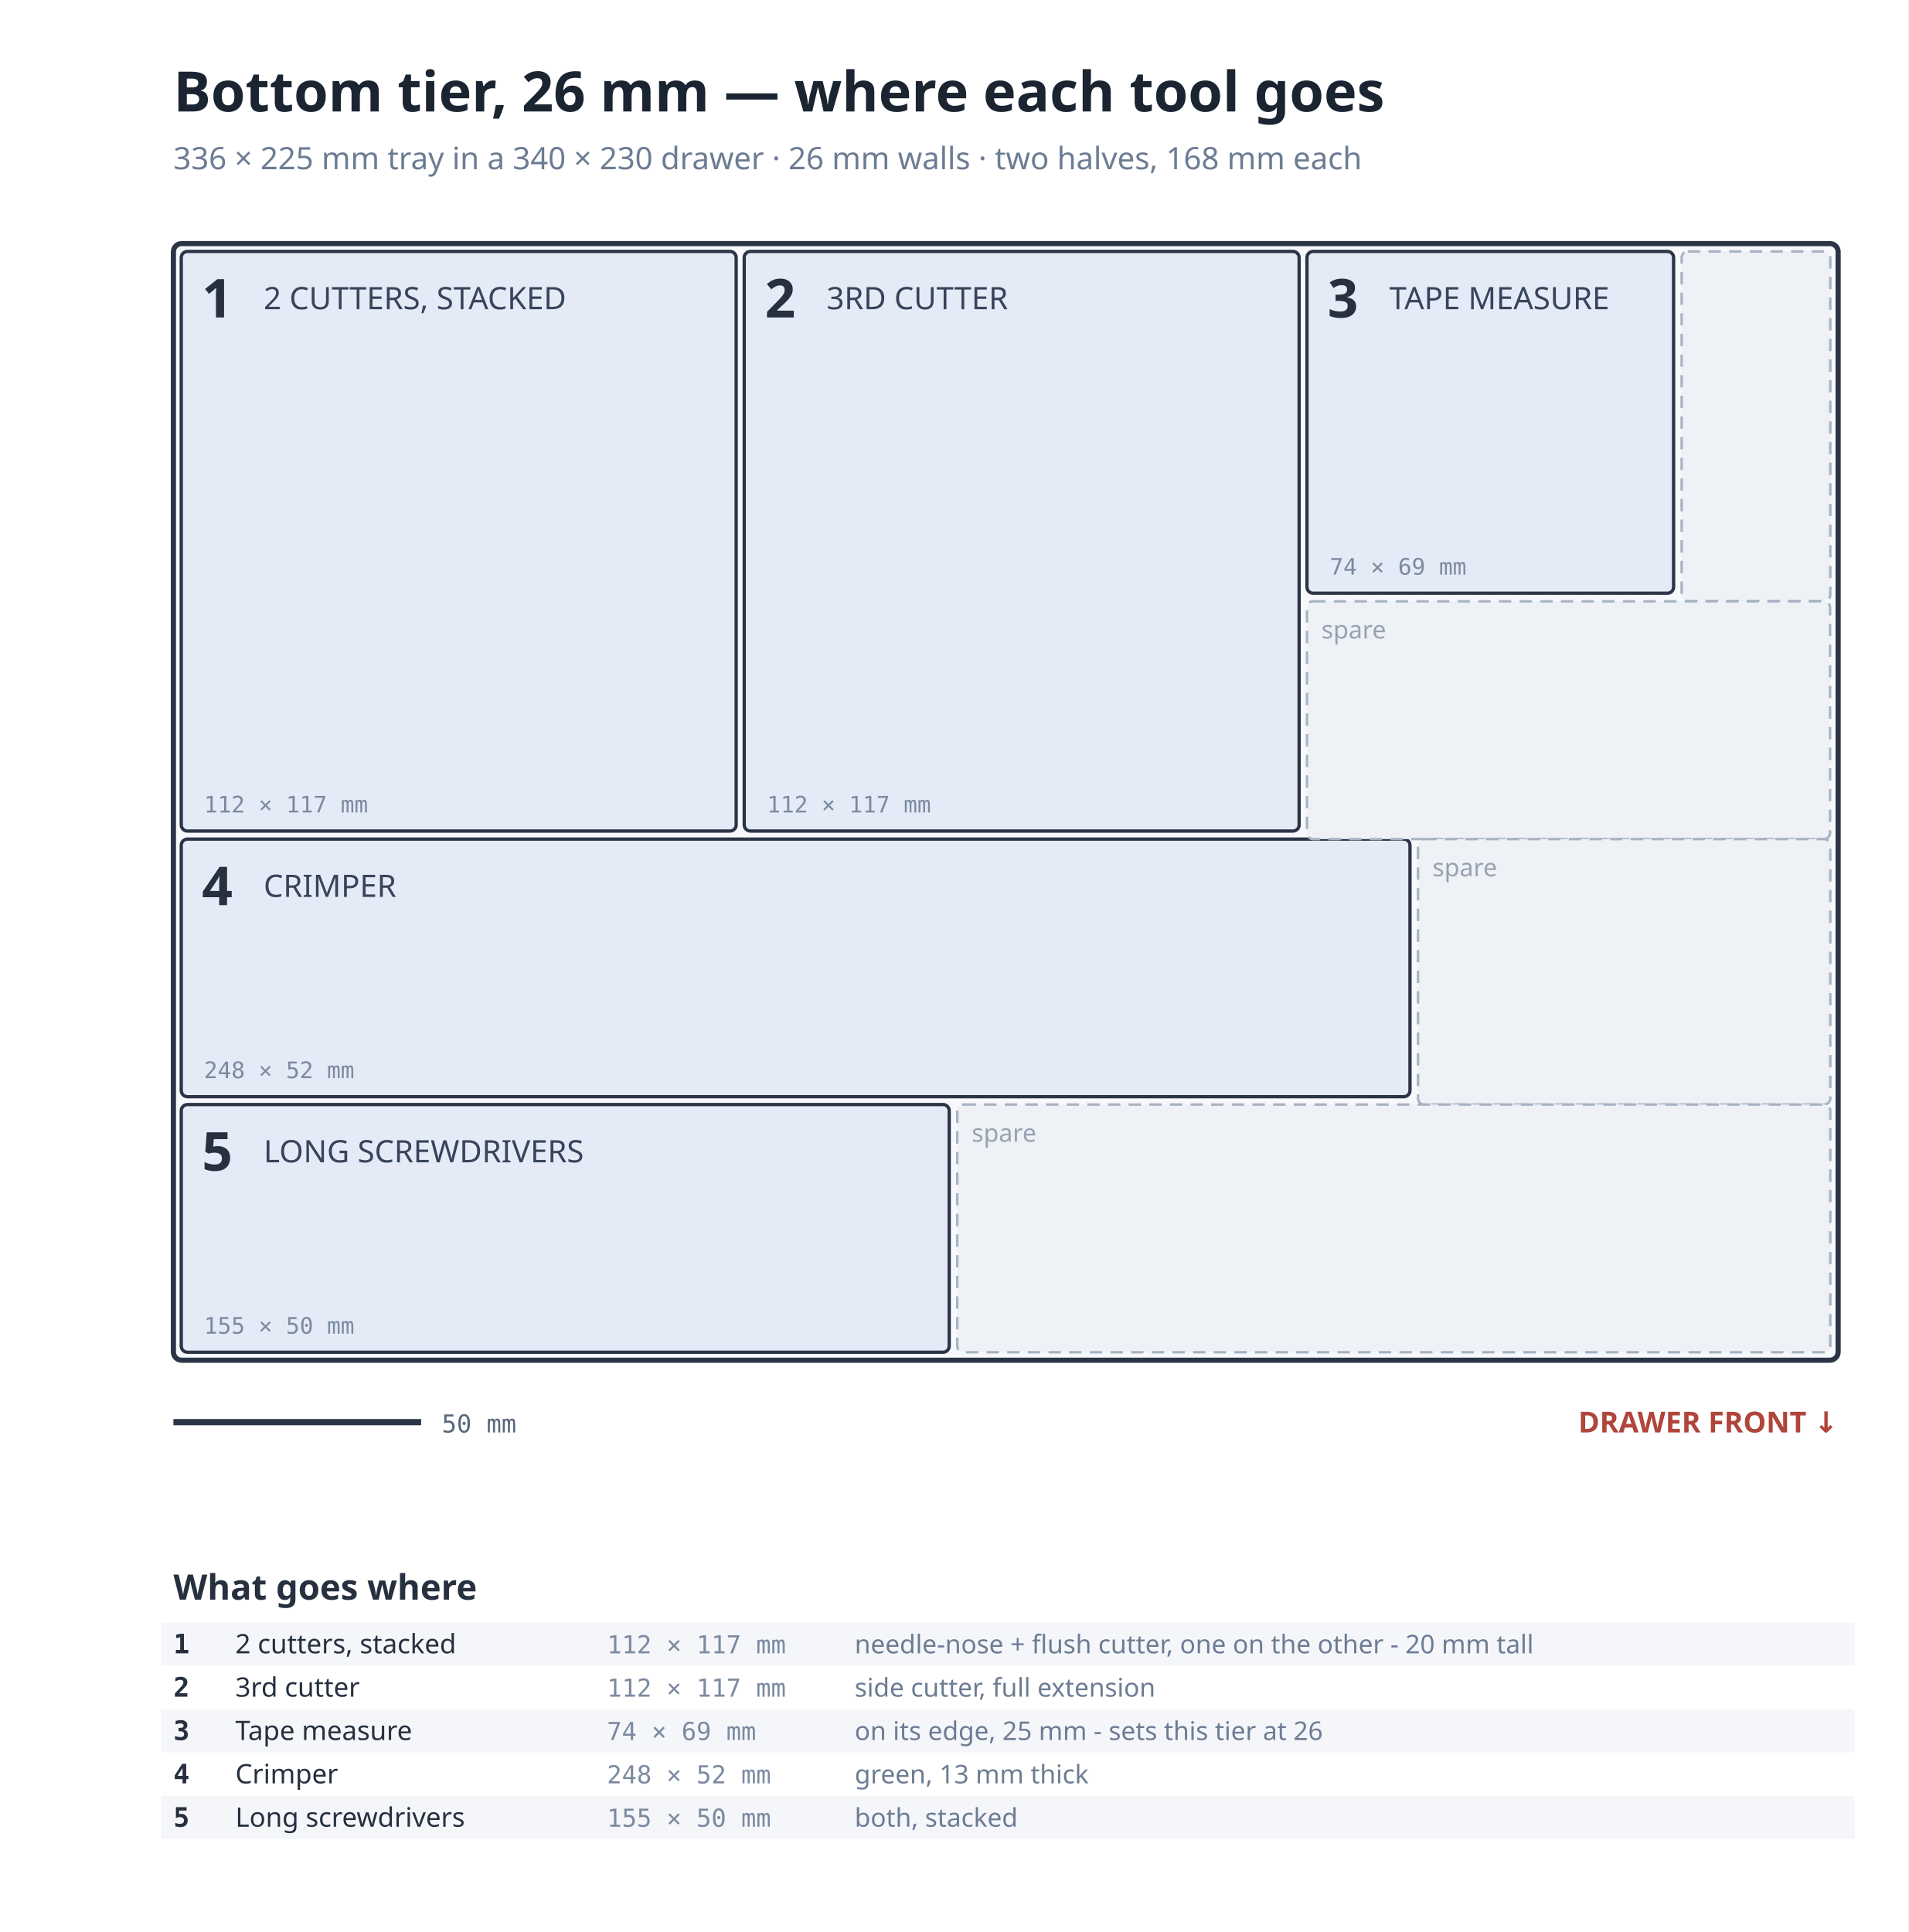
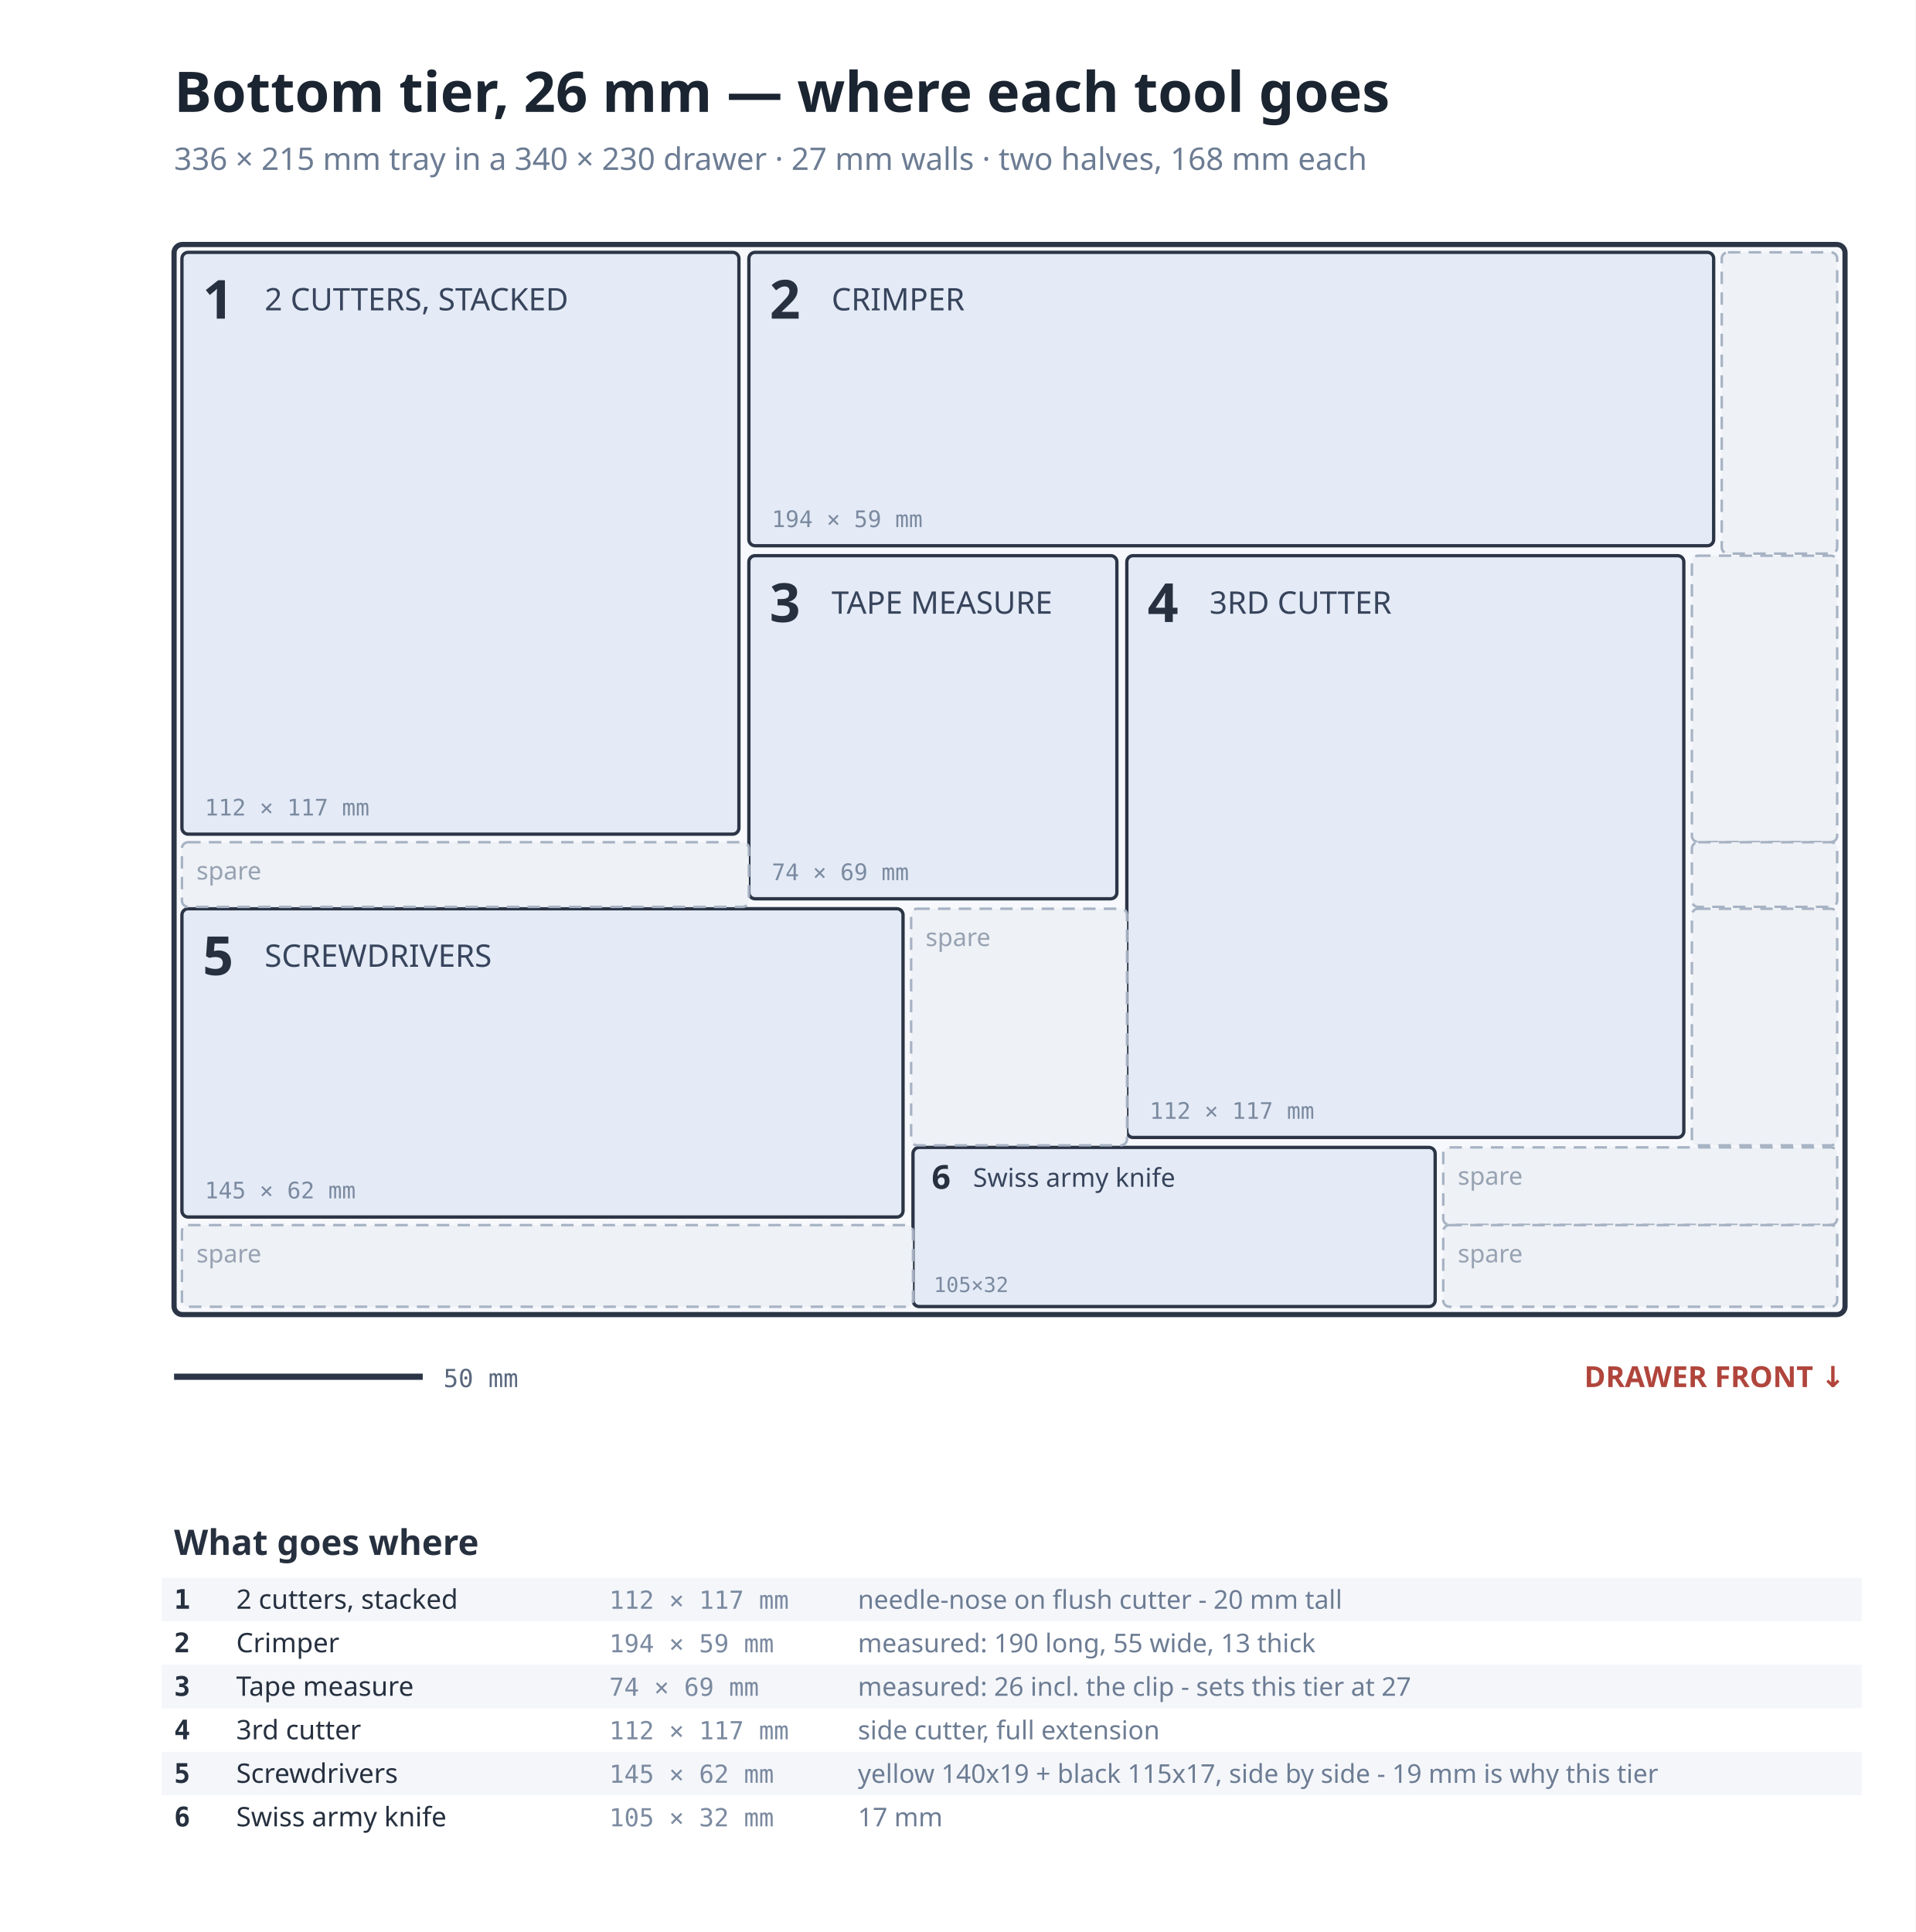
- <svg xmlns="http://www.w3.org/2000/svg" width="924.4" height="935.96" viewBox="0 0 924.4 935.96">
+ <svg xmlns="http://www.w3.org/2000/svg" width="924.4" height="932.48" viewBox="0 0 924.4 932.48">
  <rect width="100%" height="100%" fill="#ffffff" />
  <text x="84" y="54" font-family="ui-sans-serif,system-ui,sans-serif" font-size="27" font-weight="700" fill="#1b2431">Bottom tier, 26 mm — where each tool goes</text>
-   <text x="84" y="82" font-family="ui-sans-serif,system-ui,sans-serif" font-size="15" fill="#6c7c93">336 × 225 mm tray in a 340 × 230 drawer · 26 mm walls · two halves, 168 mm each</text>
-   <rect x="84" y="118" width="806.4" height="540.96" fill="#f6f8fc" stroke="#2b3546" stroke-width="2.5" rx="4" />
+   <text x="84" y="82" font-family="ui-sans-serif,system-ui,sans-serif" font-size="15" fill="#6c7c93">336 × 215 mm tray in a 340 × 230 drawer · 27 mm walls · two halves, 168 mm each</text>
+   <rect x="84" y="118" width="806.4" height="516.48" fill="#f6f8fc" stroke="#2b3546" stroke-width="2.5" rx="4" />
  <rect x="87.8" y="121.8" width="268.8" height="280.8" fill="#e4ebf6" stroke="#2b3546" stroke-width="1.6" rx="3" />
  <text x="97.8" y="153.8" font-family="ui-sans-serif,system-ui,sans-serif" font-size="26" font-weight="700" fill="#26303f">1</text>
  <text x="127.7" y="149.8" font-family="ui-sans-serif,system-ui,sans-serif" font-size="15" fill="#37445c">2 CUTTERS, STACKED</text>
  <text x="98.8" y="393.6" font-family="ui-monospace,Menlo,monospace" font-size="11" fill="#7b8aa0">112 × 117 mm</text>
-   <rect x="360.5" y="121.8" width="268.8" height="280.8" fill="#e4ebf6" stroke="#2b3546" stroke-width="1.6" rx="3" />
-   <text x="370.5" y="153.8" font-family="ui-sans-serif,system-ui,sans-serif" font-size="26" font-weight="700" fill="#26303f">2</text>
-   <text x="400.4" y="149.8" font-family="ui-sans-serif,system-ui,sans-serif" font-size="15" fill="#37445c">3RD CUTTER</text>
-   <text x="371.5" y="393.6" font-family="ui-monospace,Menlo,monospace" font-size="11" fill="#7b8aa0">112 × 117 mm</text>
-   <rect x="633.1" y="121.8" width="177.6" height="165.6" fill="#e4ebf6" stroke="#2b3546" stroke-width="1.6" rx="3" />
-   <text x="643.1" y="153.8" font-family="ui-sans-serif,system-ui,sans-serif" font-size="26" font-weight="700" fill="#26303f">3</text>
-   <text x="673" y="149.8" font-family="ui-sans-serif,system-ui,sans-serif" font-size="15" fill="#37445c">TAPE MEASURE</text>
-   <text x="644.1" y="278.4" font-family="ui-monospace,Menlo,monospace" font-size="11" fill="#7b8aa0">74 × 69 mm</text>
-   <rect x="87.8" y="406.5" width="595.2" height="124.8" fill="#e4ebf6" stroke="#2b3546" stroke-width="1.6" rx="3" />
-   <text x="97.8" y="438.5" font-family="ui-sans-serif,system-ui,sans-serif" font-size="26" font-weight="700" fill="#26303f">4</text>
-   <text x="127.7" y="434.5" font-family="ui-sans-serif,system-ui,sans-serif" font-size="15" fill="#37445c">CRIMPER</text>
-   <text x="98.8" y="522.3" font-family="ui-monospace,Menlo,monospace" font-size="11" fill="#7b8aa0">248 × 52 mm</text>
-   <rect x="87.8" y="535.1" width="372" height="120" fill="#e4ebf6" stroke="#2b3546" stroke-width="1.6" rx="3" />
-   <text x="97.8" y="567.1" font-family="ui-sans-serif,system-ui,sans-serif" font-size="26" font-weight="700" fill="#26303f">5</text>
-   <text x="127.7" y="563.1" font-family="ui-sans-serif,system-ui,sans-serif" font-size="15" fill="#37445c">LONG SCREWDRIVERS</text>
-   <text x="98.8" y="646.1" font-family="ui-monospace,Menlo,monospace" font-size="11" fill="#7b8aa0">155 × 50 mm</text>
-   <rect x="814.6" y="121.8" width="72" height="169.4" fill="#eef1f5" stroke="#a7b3c4" stroke-width="1.2" stroke-dasharray="6 4" rx="3" />
-   <rect x="633.1" y="291.3" width="253.4" height="115.2" fill="#eef1f5" stroke="#a7b3c4" stroke-width="1.2" stroke-dasharray="6 4" rx="3" />
-   <text x="640.1" y="309.3" font-family="ui-sans-serif,system-ui,sans-serif" font-size="12" fill="#97a2b2">spare</text>
-   <rect x="686.9" y="406.5" width="199.7" height="128.6" fill="#eef1f5" stroke="#a7b3c4" stroke-width="1.2" stroke-dasharray="6 4" rx="3" />
-   <text x="693.9" y="424.5" font-family="ui-sans-serif,system-ui,sans-serif" font-size="12" fill="#97a2b2">spare</text>
-   <rect x="463.7" y="535.1" width="422.9" height="120" fill="#eef1f5" stroke="#a7b3c4" stroke-width="1.2" stroke-dasharray="6 4" rx="3" />
-   <text x="470.7" y="553.1" font-family="ui-sans-serif,system-ui,sans-serif" font-size="12" fill="#97a2b2">spare</text>
-   <line x1="84" y1="688.96" x2="204" y2="688.96" stroke="#2b3546" stroke-width="3" />
-   <text x="214" y="693.96" font-family="ui-monospace,Menlo,monospace" font-size="12" fill="#5a687d">50 mm</text>
-   <text x="890.4" y="693.96" font-family="ui-sans-serif,system-ui,sans-serif" font-size="14" font-weight="700" text-anchor="end" fill="#b0453c">DRAWER FRONT ↓</text>
-   <text x="84" y="774.96" font-family="ui-sans-serif,system-ui,sans-serif" font-size="17" font-weight="700" fill="#26303f">What goes where</text>
-   <rect x="78" y="785.96" width="820.4" height="21" fill="#f4f6fa" />
-   <text x="84" y="800.96" font-family="ui-monospace,Menlo,monospace" font-size="13" font-weight="700" fill="#26303f">1</text>
-   <text x="114" y="800.96" font-family="ui-sans-serif,system-ui,sans-serif" font-size="13" fill="#26303f">2 cutters, stacked</text>
-   <text x="294" y="800.96" font-family="ui-monospace,Menlo,monospace" font-size="12" fill="#7b8aa0">112 × 117 mm</text>
-   <text x="414" y="800.96" font-family="ui-sans-serif,system-ui,sans-serif" font-size="12.5" fill="#6c7c93">needle-nose + flush cutter, one on the other - 20 mm tall</text>
-   <text x="84" y="821.96" font-family="ui-monospace,Menlo,monospace" font-size="13" font-weight="700" fill="#26303f">2</text>
-   <text x="114" y="821.96" font-family="ui-sans-serif,system-ui,sans-serif" font-size="13" fill="#26303f">3rd cutter</text>
-   <text x="294" y="821.96" font-family="ui-monospace,Menlo,monospace" font-size="12" fill="#7b8aa0">112 × 117 mm</text>
-   <text x="414" y="821.96" font-family="ui-sans-serif,system-ui,sans-serif" font-size="12.5" fill="#6c7c93">side cutter, full extension</text>
-   <rect x="78" y="827.96" width="820.4" height="21" fill="#f4f6fa" />
-   <text x="84" y="842.96" font-family="ui-monospace,Menlo,monospace" font-size="13" font-weight="700" fill="#26303f">3</text>
-   <text x="114" y="842.96" font-family="ui-sans-serif,system-ui,sans-serif" font-size="13" fill="#26303f">Tape measure</text>
-   <text x="294" y="842.96" font-family="ui-monospace,Menlo,monospace" font-size="12" fill="#7b8aa0">74 × 69 mm</text>
-   <text x="414" y="842.96" font-family="ui-sans-serif,system-ui,sans-serif" font-size="12.5" fill="#6c7c93">on its edge, 25 mm - sets this tier at 26</text>
-   <text x="84" y="863.96" font-family="ui-monospace,Menlo,monospace" font-size="13" font-weight="700" fill="#26303f">4</text>
-   <text x="114" y="863.96" font-family="ui-sans-serif,system-ui,sans-serif" font-size="13" fill="#26303f">Crimper</text>
-   <text x="294" y="863.96" font-family="ui-monospace,Menlo,monospace" font-size="12" fill="#7b8aa0">248 × 52 mm</text>
-   <text x="414" y="863.96" font-family="ui-sans-serif,system-ui,sans-serif" font-size="12.5" fill="#6c7c93">green, 13 mm thick</text>
-   <rect x="78" y="869.96" width="820.4" height="21" fill="#f4f6fa" />
-   <text x="84" y="884.96" font-family="ui-monospace,Menlo,monospace" font-size="13" font-weight="700" fill="#26303f">5</text>
-   <text x="114" y="884.96" font-family="ui-sans-serif,system-ui,sans-serif" font-size="13" fill="#26303f">Long screwdrivers</text>
-   <text x="294" y="884.96" font-family="ui-monospace,Menlo,monospace" font-size="12" fill="#7b8aa0">155 × 50 mm</text>
-   <text x="414" y="884.96" font-family="ui-sans-serif,system-ui,sans-serif" font-size="12.5" fill="#6c7c93">both, stacked</text>
+   <rect x="361.4" y="121.8" width="465.6" height="141.6" fill="#e4ebf6" stroke="#2b3546" stroke-width="1.6" rx="3" />
+   <text x="371.4" y="153.8" font-family="ui-sans-serif,system-ui,sans-serif" font-size="26" font-weight="700" fill="#26303f">2</text>
+   <text x="401.3" y="149.8" font-family="ui-sans-serif,system-ui,sans-serif" font-size="15" fill="#37445c">CRIMPER</text>
+   <text x="372.4" y="254.4" font-family="ui-monospace,Menlo,monospace" font-size="11" fill="#7b8aa0">194 × 59 mm</text>
+   <rect x="361.4" y="268.2" width="177.6" height="165.6" fill="#e4ebf6" stroke="#2b3546" stroke-width="1.6" rx="3" />
+   <text x="371.4" y="300.2" font-family="ui-sans-serif,system-ui,sans-serif" font-size="26" font-weight="700" fill="#26303f">3</text>
+   <text x="401.3" y="296.2" font-family="ui-sans-serif,system-ui,sans-serif" font-size="15" fill="#37445c">TAPE MEASURE</text>
+   <text x="372.4" y="424.8" font-family="ui-monospace,Menlo,monospace" font-size="11" fill="#7b8aa0">74 × 69 mm</text>
+   <rect x="543.8" y="268.2" width="268.8" height="280.8" fill="#e4ebf6" stroke="#2b3546" stroke-width="1.6" rx="3" />
+   <text x="553.8" y="300.2" font-family="ui-sans-serif,system-ui,sans-serif" font-size="26" font-weight="700" fill="#26303f">4</text>
+   <text x="583.7" y="296.2" font-family="ui-sans-serif,system-ui,sans-serif" font-size="15" fill="#37445c">3RD CUTTER</text>
+   <text x="554.8" y="540" font-family="ui-monospace,Menlo,monospace" font-size="11" fill="#7b8aa0">112 × 117 mm</text>
+   <rect x="87.8" y="438.6" width="348" height="148.8" fill="#e4ebf6" stroke="#2b3546" stroke-width="1.6" rx="3" />
+   <text x="97.8" y="470.6" font-family="ui-sans-serif,system-ui,sans-serif" font-size="26" font-weight="700" fill="#26303f">5</text>
+   <text x="127.7" y="466.6" font-family="ui-sans-serif,system-ui,sans-serif" font-size="15" fill="#37445c">SCREWDRIVERS</text>
+   <text x="98.8" y="578.4" font-family="ui-monospace,Menlo,monospace" font-size="11" fill="#7b8aa0">145 × 62 mm</text>
+   <rect x="440.6" y="553.8" width="252" height="76.8" fill="#e4ebf6" stroke="#2b3546" stroke-width="1.6" rx="3" />
+   <text x="449.6" y="573.8" font-family="ui-sans-serif,system-ui,sans-serif" font-size="16" font-weight="700" fill="#26303f">6</text>
+   <text x="469.6" y="572.8" font-family="ui-sans-serif,system-ui,sans-serif" font-size="12.5" fill="#37445c">Swiss army knife</text>
+   <text x="450.6" y="623.6" font-family="ui-monospace,Menlo,monospace" font-size="10" fill="#7b8aa0">105×32</text>
+   <rect x="830.9" y="121.8" width="55.7" height="145.4" fill="#eef1f5" stroke="#a7b3c4" stroke-width="1.2" stroke-dasharray="6 4" rx="3" />
+   <rect x="816.5" y="268.2" width="70.1" height="138.2" fill="#eef1f5" stroke="#a7b3c4" stroke-width="1.2" stroke-dasharray="6 4" rx="3" />
+   <rect x="87.8" y="406.5" width="273.6" height="31.2" fill="#eef1f5" stroke="#a7b3c4" stroke-width="1.2" stroke-dasharray="6 4" rx="3" />
+   <text x="94.8" y="424.5" font-family="ui-sans-serif,system-ui,sans-serif" font-size="12" fill="#97a2b2">spare</text>
+   <rect x="816.5" y="406.5" width="70.1" height="31.2" fill="#eef1f5" stroke="#a7b3c4" stroke-width="1.2" stroke-dasharray="6 4" rx="3" />
+   <rect x="439.7" y="438.6" width="104.2" height="114.2" fill="#eef1f5" stroke="#a7b3c4" stroke-width="1.2" stroke-dasharray="6 4" rx="3" />
+   <text x="446.7" y="456.6" font-family="ui-sans-serif,system-ui,sans-serif" font-size="12" fill="#97a2b2">spare</text>
+   <rect x="816.5" y="438.6" width="70.1" height="114.2" fill="#eef1f5" stroke="#a7b3c4" stroke-width="1.2" stroke-dasharray="6 4" rx="3" />
+   <rect x="696.5" y="553.8" width="190.1" height="37.4" fill="#eef1f5" stroke="#a7b3c4" stroke-width="1.2" stroke-dasharray="6 4" rx="3" />
+   <text x="703.5" y="571.8" font-family="ui-sans-serif,system-ui,sans-serif" font-size="12" fill="#97a2b2">spare</text>
+   <rect x="87.8" y="591.3" width="352.8" height="39.4" fill="#eef1f5" stroke="#a7b3c4" stroke-width="1.2" stroke-dasharray="6 4" rx="3" />
+   <text x="94.8" y="609.3" font-family="ui-sans-serif,system-ui,sans-serif" font-size="12" fill="#97a2b2">spare</text>
+   <rect x="696.5" y="591.3" width="190.1" height="39.4" fill="#eef1f5" stroke="#a7b3c4" stroke-width="1.2" stroke-dasharray="6 4" rx="3" />
+   <text x="703.5" y="609.3" font-family="ui-sans-serif,system-ui,sans-serif" font-size="12" fill="#97a2b2">spare</text>
+   <line x1="84" y1="664.48" x2="204" y2="664.48" stroke="#2b3546" stroke-width="3" />
+   <text x="214" y="669.48" font-family="ui-monospace,Menlo,monospace" font-size="12" fill="#5a687d">50 mm</text>
+   <text x="890.4" y="669.48" font-family="ui-sans-serif,system-ui,sans-serif" font-size="14" font-weight="700" text-anchor="end" fill="#b0453c">DRAWER FRONT ↓</text>
+   <text x="84" y="750.48" font-family="ui-sans-serif,system-ui,sans-serif" font-size="17" font-weight="700" fill="#26303f">What goes where</text>
+   <rect x="78" y="761.48" width="820.4" height="21" fill="#f4f6fa" />
+   <text x="84" y="776.48" font-family="ui-monospace,Menlo,monospace" font-size="13" font-weight="700" fill="#26303f">1</text>
+   <text x="114" y="776.48" font-family="ui-sans-serif,system-ui,sans-serif" font-size="13" fill="#26303f">2 cutters, stacked</text>
+   <text x="294" y="776.48" font-family="ui-monospace,Menlo,monospace" font-size="12" fill="#7b8aa0">112 × 117 mm</text>
+   <text x="414" y="776.48" font-family="ui-sans-serif,system-ui,sans-serif" font-size="12.5" fill="#6c7c93">needle-nose on flush cutter - 20 mm tall</text>
+   <text x="84" y="797.48" font-family="ui-monospace,Menlo,monospace" font-size="13" font-weight="700" fill="#26303f">2</text>
+   <text x="114" y="797.48" font-family="ui-sans-serif,system-ui,sans-serif" font-size="13" fill="#26303f">Crimper</text>
+   <text x="294" y="797.48" font-family="ui-monospace,Menlo,monospace" font-size="12" fill="#7b8aa0">194 × 59 mm</text>
+   <text x="414" y="797.48" font-family="ui-sans-serif,system-ui,sans-serif" font-size="12.5" fill="#6c7c93">measured: 190 long, 55 wide, 13 thick</text>
+   <rect x="78" y="803.48" width="820.4" height="21" fill="#f4f6fa" />
+   <text x="84" y="818.48" font-family="ui-monospace,Menlo,monospace" font-size="13" font-weight="700" fill="#26303f">3</text>
+   <text x="114" y="818.48" font-family="ui-sans-serif,system-ui,sans-serif" font-size="13" fill="#26303f">Tape measure</text>
+   <text x="294" y="818.48" font-family="ui-monospace,Menlo,monospace" font-size="12" fill="#7b8aa0">74 × 69 mm</text>
+   <text x="414" y="818.48" font-family="ui-sans-serif,system-ui,sans-serif" font-size="12.5" fill="#6c7c93">measured: 26 incl. the clip - sets this tier at 27</text>
+   <text x="84" y="839.48" font-family="ui-monospace,Menlo,monospace" font-size="13" font-weight="700" fill="#26303f">4</text>
+   <text x="114" y="839.48" font-family="ui-sans-serif,system-ui,sans-serif" font-size="13" fill="#26303f">3rd cutter</text>
+   <text x="294" y="839.48" font-family="ui-monospace,Menlo,monospace" font-size="12" fill="#7b8aa0">112 × 117 mm</text>
+   <text x="414" y="839.48" font-family="ui-sans-serif,system-ui,sans-serif" font-size="12.5" fill="#6c7c93">side cutter, full extension</text>
+   <rect x="78" y="845.48" width="820.4" height="21" fill="#f4f6fa" />
+   <text x="84" y="860.48" font-family="ui-monospace,Menlo,monospace" font-size="13" font-weight="700" fill="#26303f">5</text>
+   <text x="114" y="860.48" font-family="ui-sans-serif,system-ui,sans-serif" font-size="13" fill="#26303f">Screwdrivers</text>
+   <text x="294" y="860.48" font-family="ui-monospace,Menlo,monospace" font-size="12" fill="#7b8aa0">145 × 62 mm</text>
+   <text x="414" y="860.48" font-family="ui-sans-serif,system-ui,sans-serif" font-size="12.5" fill="#6c7c93">yellow 140x19 + black 115x17, side by side - 19 mm is why this tier</text>
+   <text x="84" y="881.48" font-family="ui-monospace,Menlo,monospace" font-size="13" font-weight="700" fill="#26303f">6</text>
+   <text x="114" y="881.48" font-family="ui-sans-serif,system-ui,sans-serif" font-size="13" fill="#26303f">Swiss army knife</text>
+   <text x="294" y="881.48" font-family="ui-monospace,Menlo,monospace" font-size="12" fill="#7b8aa0">105 × 32 mm</text>
+   <text x="414" y="881.48" font-family="ui-sans-serif,system-ui,sans-serif" font-size="12.5" fill="#6c7c93">17 mm</text>
</svg>
